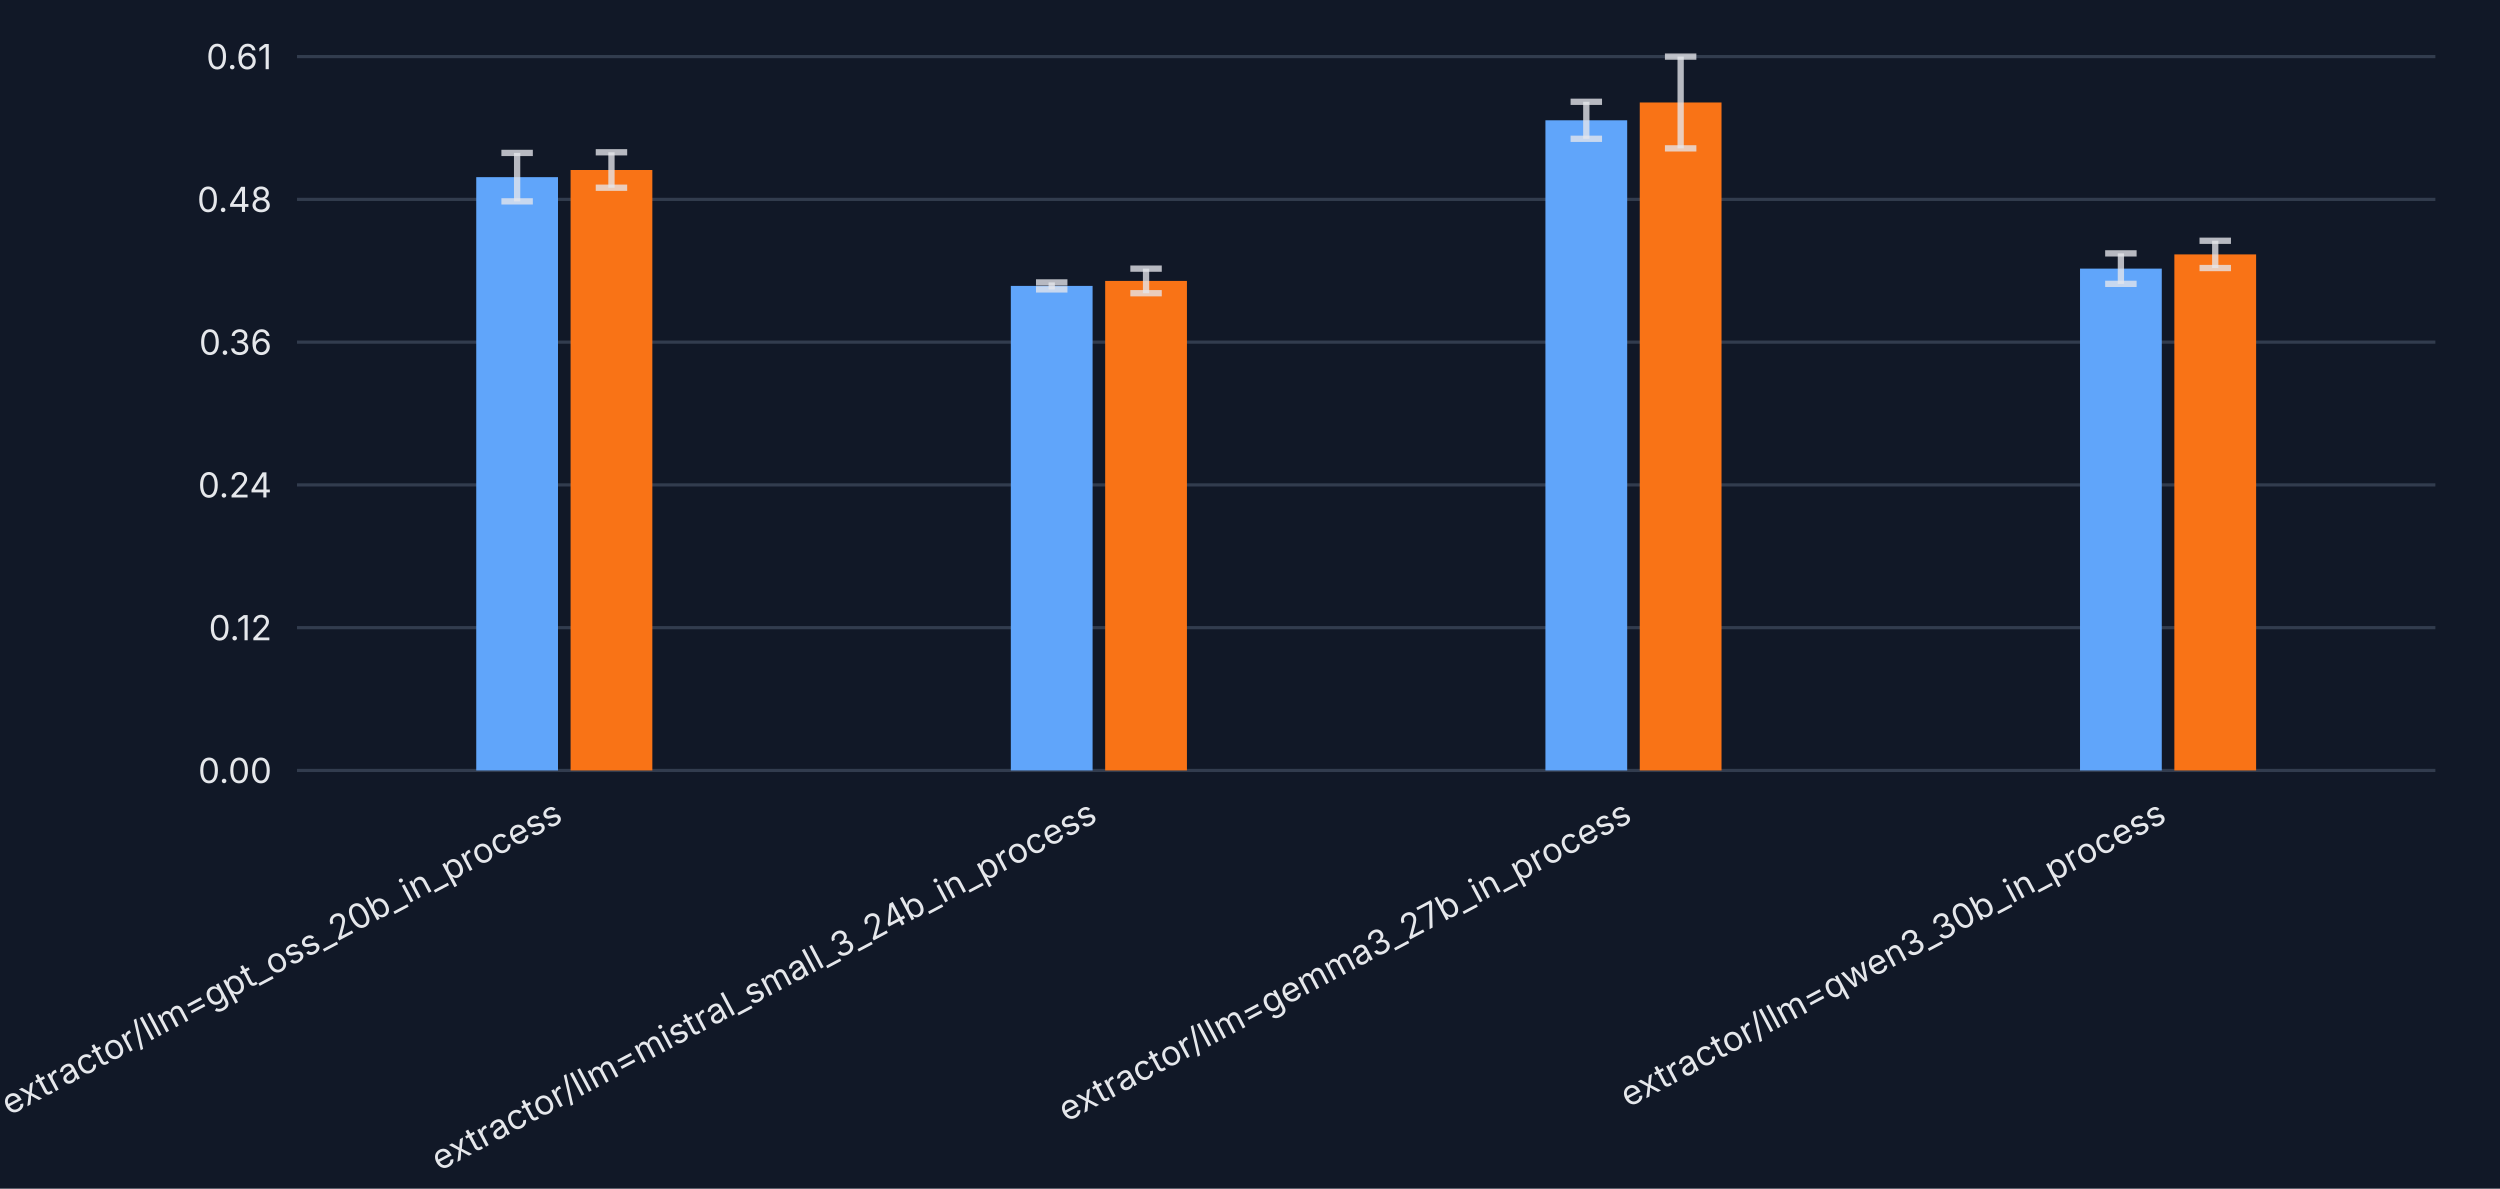
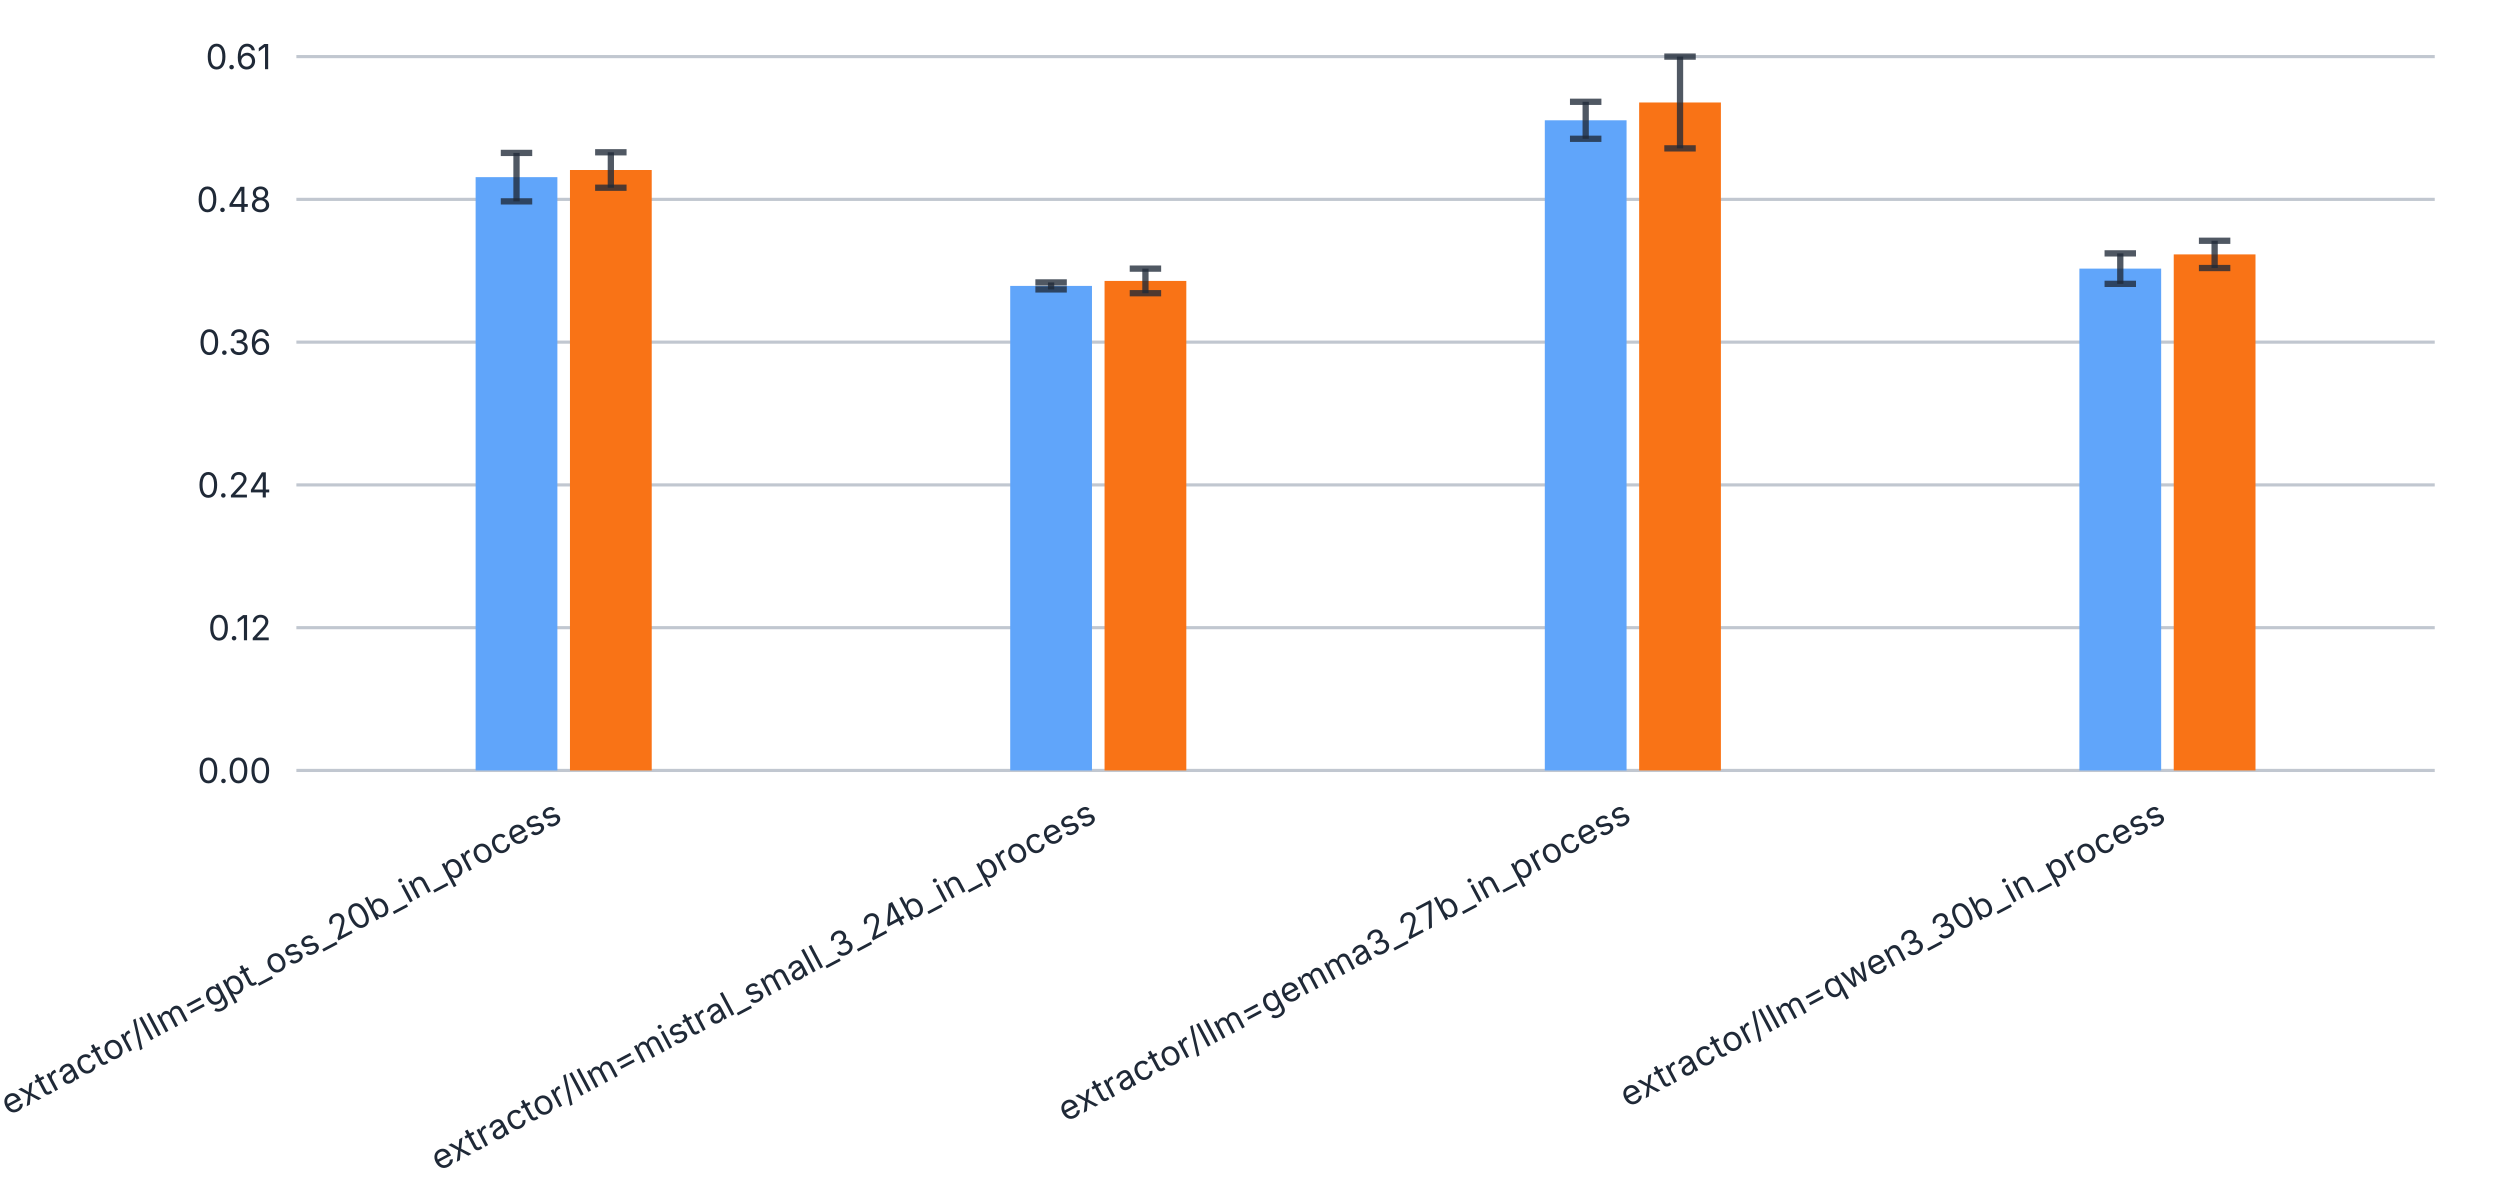
- <svg xmlns="http://www.w3.org/2000/svg" width="795" height="378" viewBox="0 0 795 378" style="color: rgb(229, 231, 235); font-family: Inter, Arial, sans-serif; background-color: rgba(0, 0, 0, 0);">
-   <rect x="0" y="0" width="795" height="378" fill="rgb(17, 24, 39)" />
-   <g transform="translate(34.44459, 0)">
+ <svg xmlns="http://www.w3.org/2000/svg" width="795" height="378" viewBox="0 0 795 378" style="color: rgb(31, 41, 55); font-family: Inter, Arial, sans-serif; background-color: rgba(0, 0, 0, 0);">
+   <rect x="0" y="0" width="795" height="378" fill="rgb(255, 255, 255)" />
+   <g transform="translate(34.24805, 0)">
    <line x1="60" x2="740" y1="245" y2="245" stroke="#64748b66" stroke-width="1" />
    <text x="52" y="249" text-anchor="end" fill="currentColor" font-size="11">0.00</text>
    <line x1="60" x2="740" y1="199.6" y2="199.6" stroke="#64748b66" stroke-width="1" />
    <text x="52" y="203.6" text-anchor="end" fill="currentColor" font-size="11">0.12</text>
    <line x1="60" x2="740" y1="154.2" y2="154.2" stroke="#64748b66" stroke-width="1" />
    <text x="52" y="158.2" text-anchor="end" fill="currentColor" font-size="11">0.24</text>
    <line x1="60" x2="740" y1="108.8" y2="108.8" stroke="#64748b66" stroke-width="1" />
    <text x="52" y="112.8" text-anchor="end" fill="currentColor" font-size="11">0.36</text>
    <line x1="60" x2="740" y1="63.4" y2="63.4" stroke="#64748b66" stroke-width="1" />
    <text x="52" y="67.4" text-anchor="end" fill="currentColor" font-size="11">0.48</text>
    <line x1="60" x2="740" y1="18" y2="18" stroke="#64748b66" stroke-width="1" />
    <text x="52" y="22" text-anchor="end" fill="currentColor" font-size="11">0.61</text>
    <rect x="117" y="56.332" width="26" height="188.668" fill="#60a5fa" style="cursor: crosshair;" />
    <line x1="130" x2="130" y1="48.63" y2="64.035" stroke="currentColor" stroke-opacity="0.78" stroke-width="2" />
    <line x1="125" x2="135" y1="48.63" y2="48.63" stroke="currentColor" stroke-opacity="0.78" stroke-width="2" />
    <line x1="125" x2="135" y1="64.035" y2="64.035" stroke="currentColor" stroke-opacity="0.78" stroke-width="2" />
    <rect x="147" y="54.061" width="26" height="190.939" fill="#f97316" style="cursor: crosshair;" />
    <line x1="160" x2="160" y1="48.426" y2="59.696" stroke="currentColor" stroke-opacity="0.78" stroke-width="2" />
    <line x1="155" x2="165" y1="48.426" y2="48.426" stroke="currentColor" stroke-opacity="0.78" stroke-width="2" />
    <line x1="155" x2="165" y1="59.696" y2="59.696" stroke="currentColor" stroke-opacity="0.78" stroke-width="2" />
    <text x="145" y="261" transform="rotate(-28 145 261)" text-anchor="end" fill="currentColor" font-size="11">extractor/llm=gpt_oss_20b_in_process</text>
    <rect x="287" y="90.921" width="26" height="154.079" fill="#60a5fa" style="cursor: crosshair;" />
    <line x1="300" x2="300" y1="89.81" y2="92.033" stroke="currentColor" stroke-opacity="0.78" stroke-width="2" />
    <line x1="295" x2="305" y1="89.81" y2="89.81" stroke="currentColor" stroke-opacity="0.78" stroke-width="2" />
    <line x1="295" x2="305" y1="92.033" y2="92.033" stroke="currentColor" stroke-opacity="0.78" stroke-width="2" />
    <rect x="317" y="89.335" width="26" height="155.665" fill="#f97316" style="cursor: crosshair;" />
    <line x1="330" x2="330" y1="85.425" y2="93.245" stroke="currentColor" stroke-opacity="0.78" stroke-width="2" />
    <line x1="325" x2="335" y1="85.425" y2="85.425" stroke="currentColor" stroke-opacity="0.78" stroke-width="2" />
    <line x1="325" x2="335" y1="93.245" y2="93.245" stroke="currentColor" stroke-opacity="0.78" stroke-width="2" />
    <text x="315" y="261" transform="rotate(-28 315 261)" text-anchor="end" fill="currentColor" font-size="11">extractor/llm=mistral_small_3_24b_in_process</text>
    <rect x="457" y="38.252" width="26" height="206.748" fill="#60a5fa" style="cursor: crosshair;" />
    <line x1="470" x2="470" y1="32.369" y2="44.135" stroke="currentColor" stroke-opacity="0.78" stroke-width="2" />
    <line x1="465" x2="475" y1="32.369" y2="32.369" stroke="currentColor" stroke-opacity="0.78" stroke-width="2" />
    <line x1="465" x2="475" y1="44.135" y2="44.135" stroke="currentColor" stroke-opacity="0.78" stroke-width="2" />
    <rect x="487" y="32.59" width="26" height="212.41" fill="#f97316" style="cursor: crosshair;" />
    <line x1="500" x2="500" y1="18" y2="47.18" stroke="currentColor" stroke-opacity="0.78" stroke-width="2" />
    <line x1="495" x2="505" y1="18" y2="18" stroke="currentColor" stroke-opacity="0.78" stroke-width="2" />
    <line x1="495" x2="505" y1="47.18" y2="47.18" stroke="currentColor" stroke-opacity="0.78" stroke-width="2" />
    <text x="485" y="261" transform="rotate(-28 485 261)" text-anchor="end" fill="currentColor" font-size="11">extractor/llm=gemma3_27b_in_process</text>
    <rect x="627" y="85.419" width="26" height="159.581" fill="#60a5fa" style="cursor: crosshair;" />
    <line x1="640" x2="640" y1="80.573" y2="90.265" stroke="currentColor" stroke-opacity="0.78" stroke-width="2" />
    <line x1="635" x2="645" y1="80.573" y2="80.573" stroke="currentColor" stroke-opacity="0.78" stroke-width="2" />
    <line x1="635" x2="645" y1="90.265" y2="90.265" stroke="currentColor" stroke-opacity="0.78" stroke-width="2" />
    <rect x="657" y="80.9" width="26" height="164.1" fill="#f97316" style="cursor: crosshair;" />
    <line x1="670" x2="670" y1="76.562" y2="85.238" stroke="currentColor" stroke-opacity="0.78" stroke-width="2" />
    <line x1="665" x2="675" y1="76.562" y2="76.562" stroke="currentColor" stroke-opacity="0.78" stroke-width="2" />
    <line x1="665" x2="675" y1="85.238" y2="85.238" stroke="currentColor" stroke-opacity="0.78" stroke-width="2" />
    <text x="655" y="261" transform="rotate(-28 655 261)" text-anchor="end" fill="currentColor" font-size="11">extractor/llm=qwen3_30b_in_process</text>
  </g>
</svg>
